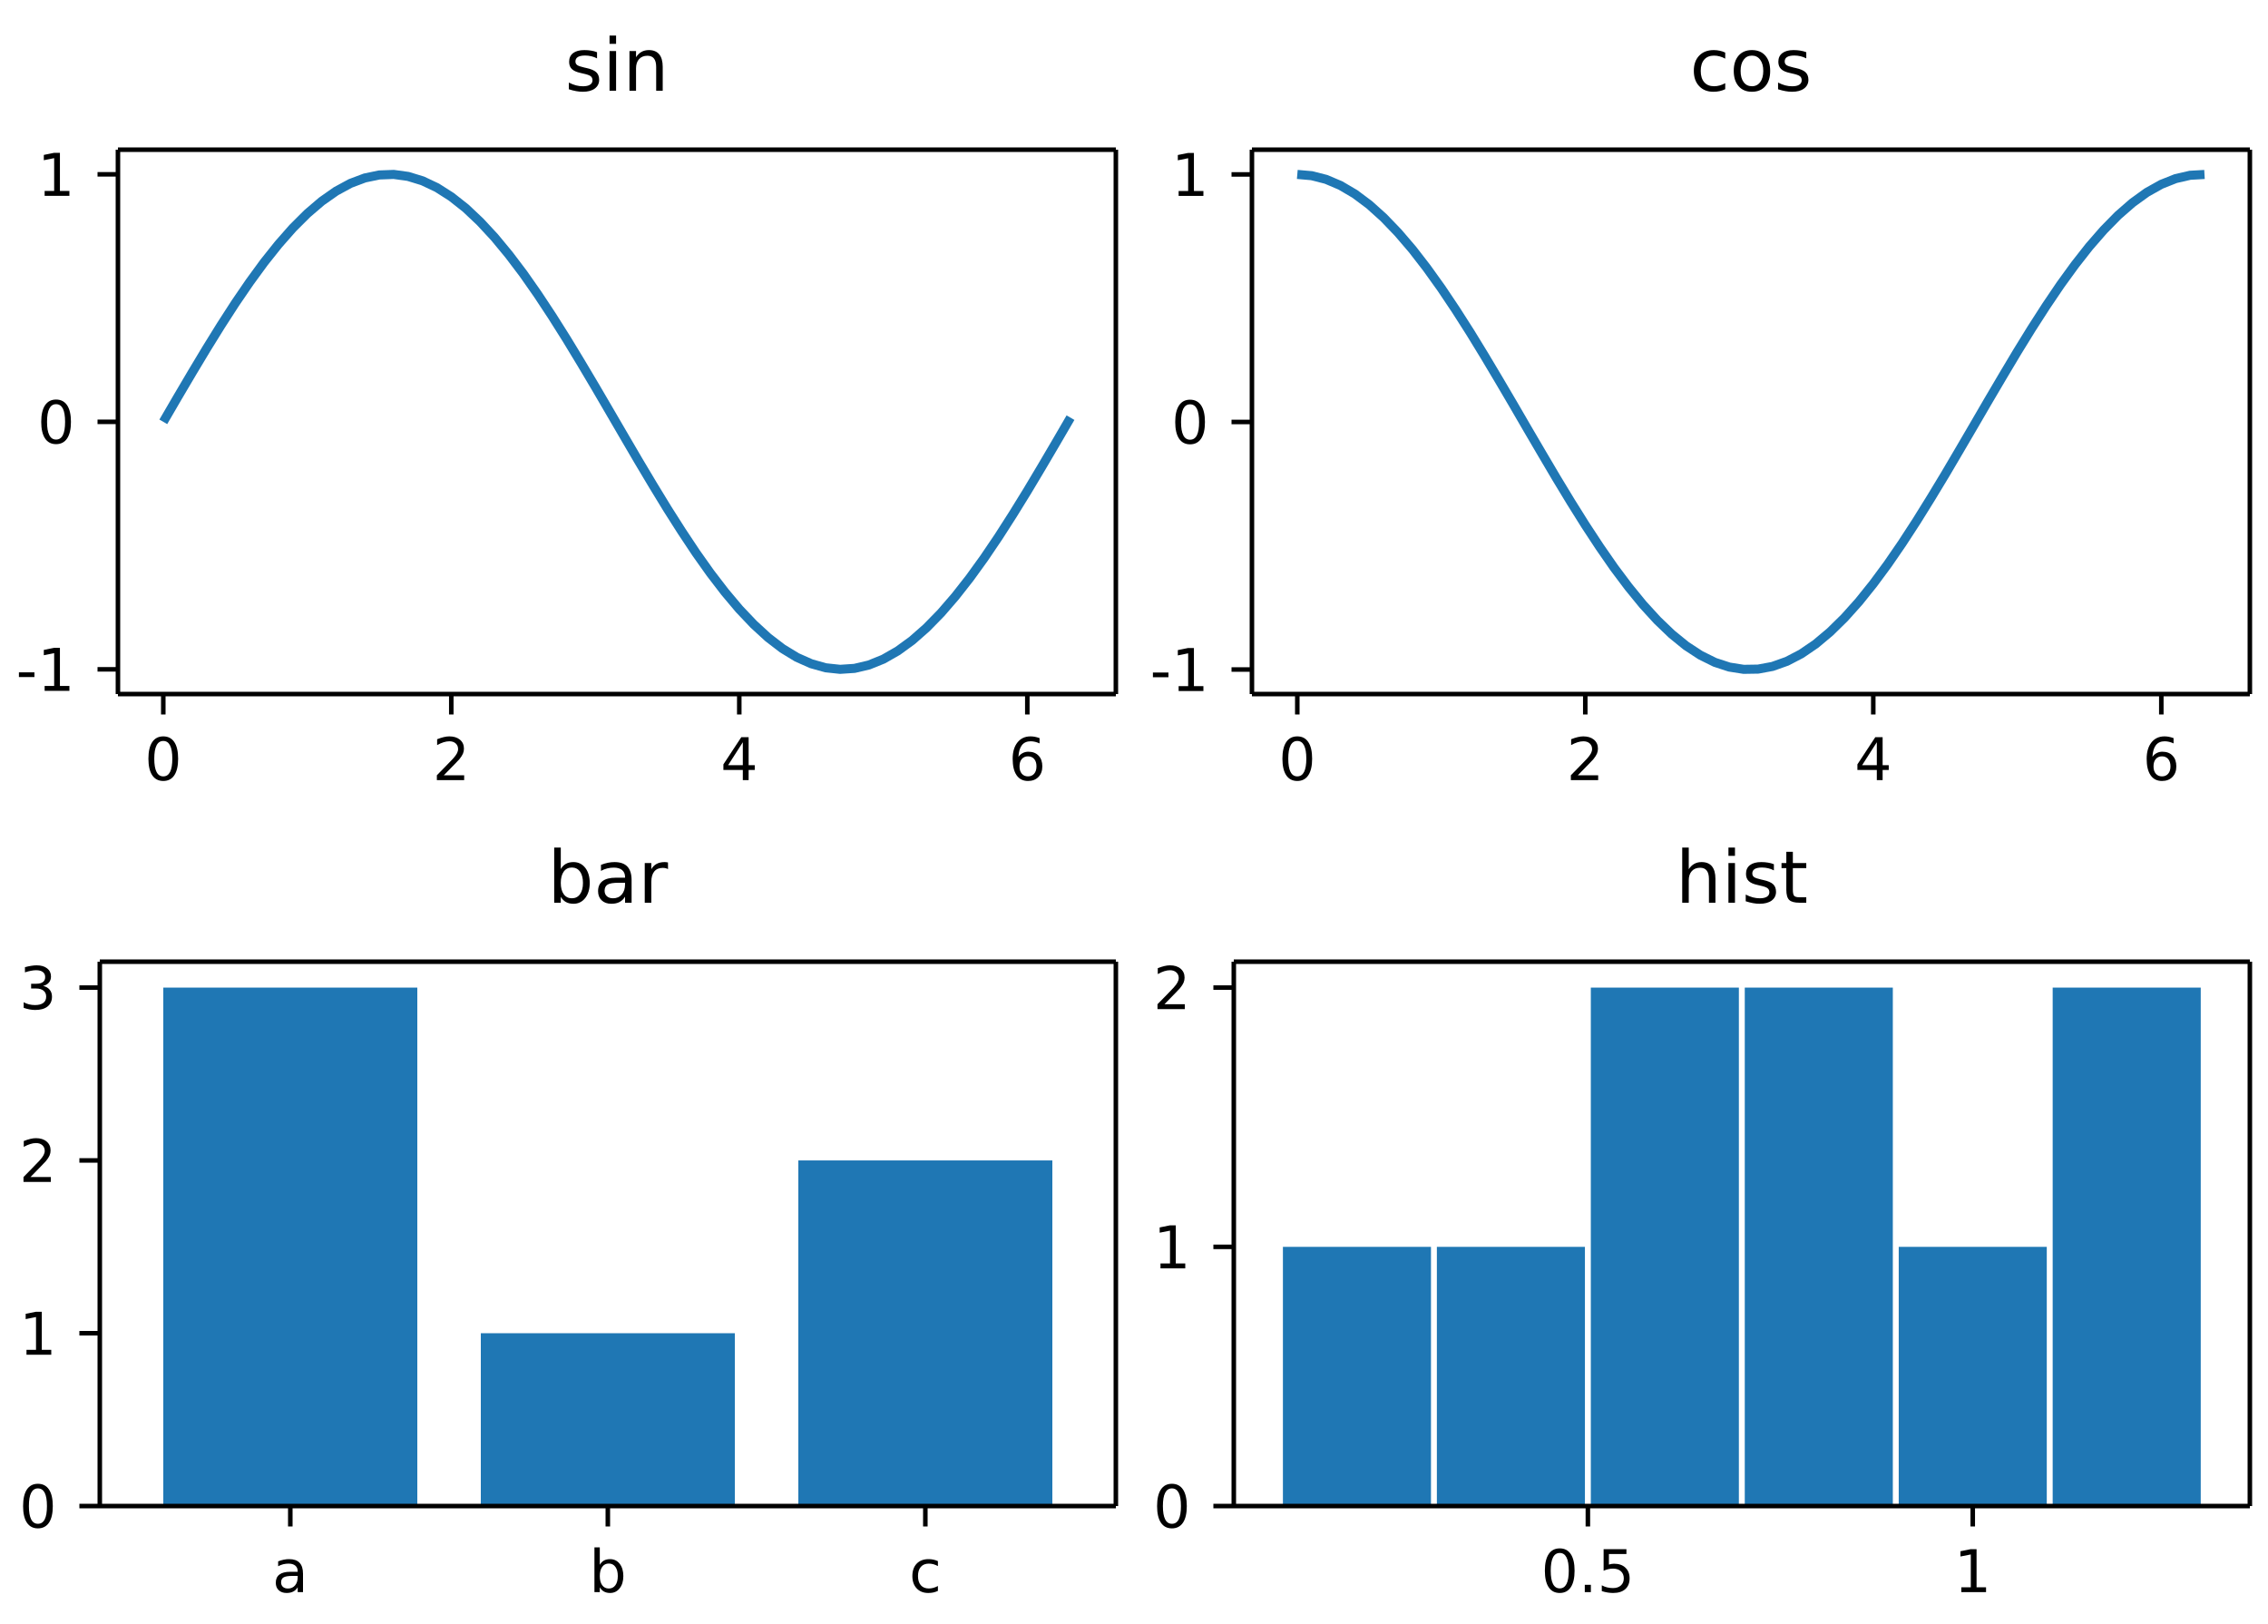
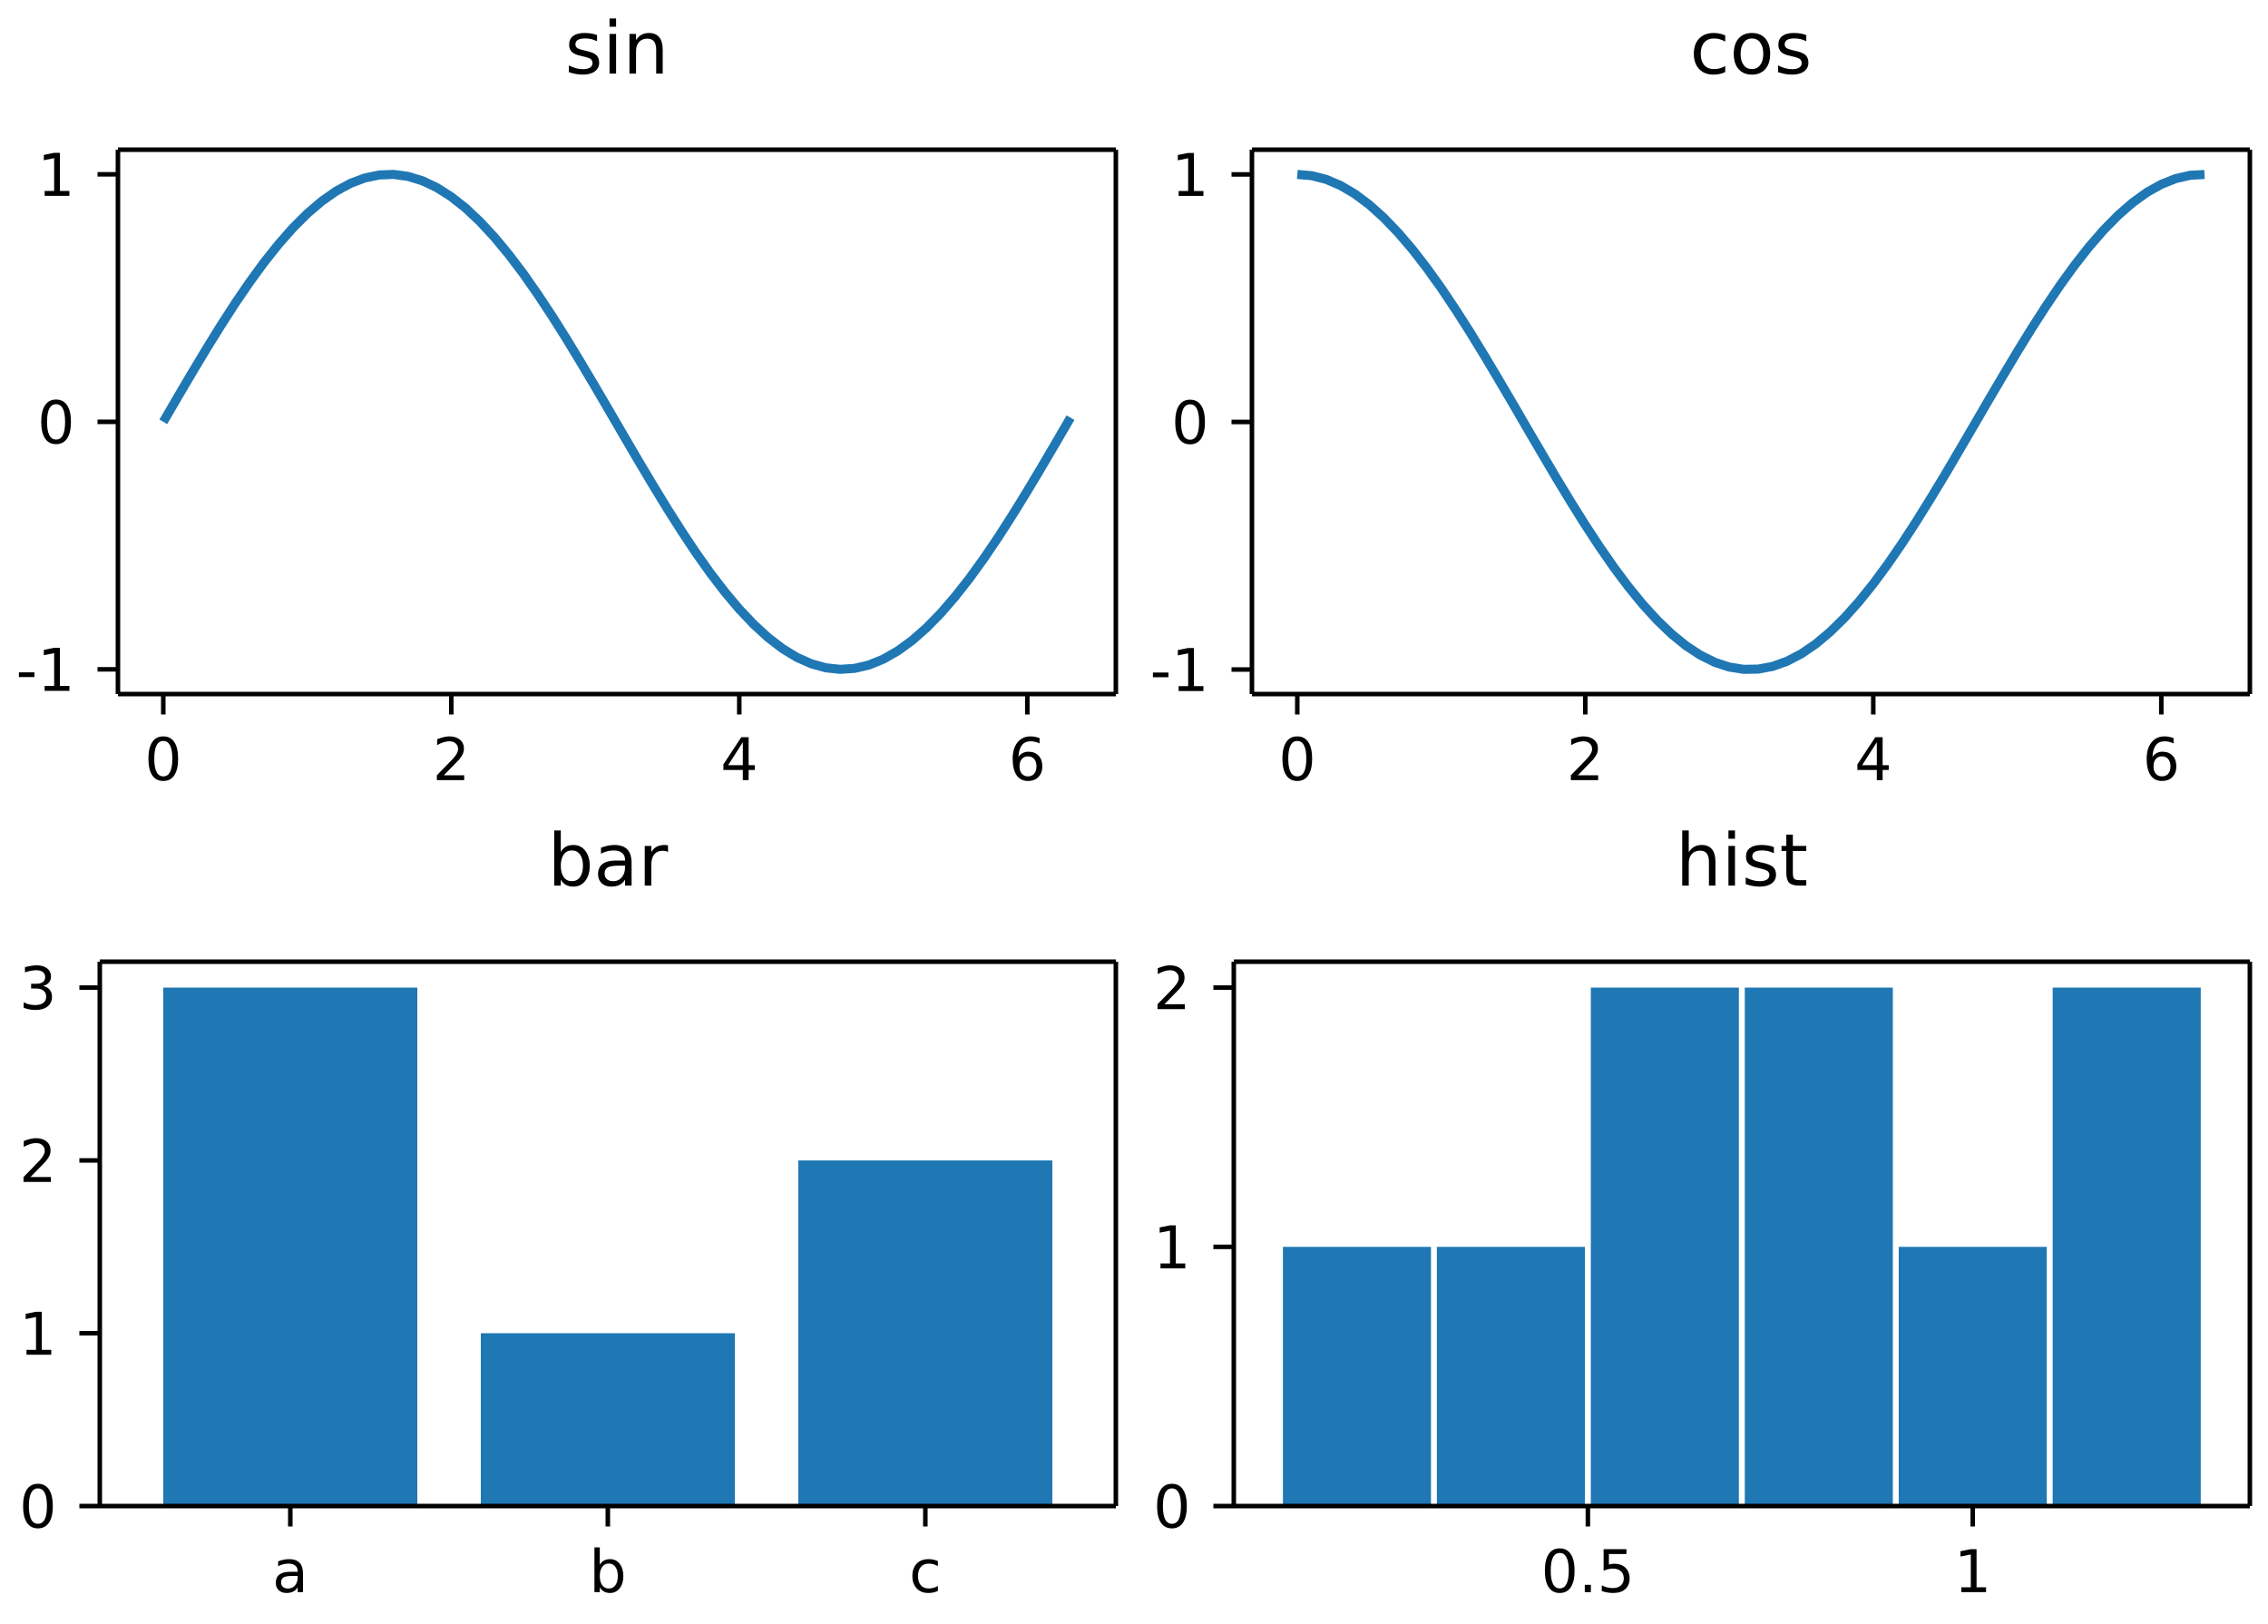
<svg xmlns="http://www.w3.org/2000/svg" width="500" height="358" viewBox="0 0 500 358" font-family="DejaVu Sans, Bitstream Vera Sans, Verdana, Arial, sans-serif" font-size="11" style="background:#fff" data-plotlet-version="0.5.1" data-plotlet-schema="2" data-plotlet-kind="layout">
  <g transform="translate(4,4)">
    <g transform="translate(22.00,29.00)" data-plotlet-kind="panel" data-plotlet-title="sin" data-plotlet-xscale="linear" data-plotlet-yscale="linear" data-plotlet-xlim="-0.315,6.615" data-plotlet-ylim="-1.099898101,1.099548446" data-plotlet-panel-bbox="4,4,242,171" data-plotlet-data-area="22,29,220,120">
      <svg x="0" y="0" width="220.0" height="120.0" overflow="hidden">
        <g class="plotlet-artist" data-plotlet-type="line" data-plotlet-index="0" data-plotlet-color="#1f77b4" data-plotlet-n="64" data-plotlet-x-min="0" data-plotlet-x-max="6.3" data-plotlet-y-min="-0.9999232576" data-plotlet-y-max="0.999573603">
          <path d="M10.00,59.99L13.17,54.54L16.35,49.15L19.52,43.87L22.70,38.74L25.87,33.83L29.05,29.18L32.22,24.84L35.40,20.85L38.57,17.25L41.75,14.08L44.92,11.37L48.10,9.14L51.27,7.42L54.44,6.23L57.62,5.57L60.79,5.45L63.97,5.89L67.14,6.86L70.32,8.36L73.49,10.38L76.67,12.89L79.84,15.88L83.02,19.31L86.19,23.14L89.37,27.34L92.54,31.87L95.71,36.67L98.89,41.71L102.06,46.94L105.24,52.29L108.41,57.72L111.59,63.18L114.76,68.60L117.94,73.93L121.11,79.13L124.29,84.13L127.46,88.90L130.63,93.37L133.81,97.51L136.98,101.28L140.16,104.63L143.33,107.54L146.51,109.98L149.68,111.91L152.86,113.32L156.03,114.21L159.21,114.55L162.38,114.34L165.56,113.59L168.73,112.31L171.90,110.50L175.08,108.19L178.25,105.40L181.43,102.15L184.60,98.48L187.78,94.43L190.95,90.04L194.13,85.34L197.30,80.39L200.48,75.24L203.65,69.93L206.83,64.52L210.00,59.07" fill="none" stroke="#1f77b4" stroke-width="2.00" />
        </g>
      </svg>
      <line x1="0.00" x2="220.00" y1="0.00" y2="0.00" stroke="#000000" stroke-width="1.00" />
      <line x1="0.00" x2="220.00" y1="120.00" y2="120.00" stroke="#000000" stroke-width="1.00" />
      <line x1="0.00" x2="0.00" y1="0.00" y2="120.00" stroke="#000000" stroke-width="1.00" />
      <line x1="220.00" x2="220.00" y1="0.00" y2="120.00" stroke="#000000" stroke-width="1.00" />
      <line x1="10.00" x2="10.00" y1="120.00" y2="124.50" stroke="#000000" stroke-width="1.00" />
      <path d="M10.00 130.34Q9.01 130.34 8.51 131.32Q8.01 132.29 8.01 134.25Q8.01 136.20 8.51 137.17Q9.01 138.15 10.00 138.15Q10.99 138.15 11.49 137.17Q11.99 136.20 11.99 134.25Q11.99 132.29 11.49 131.32Q10.99 130.34 10.00 130.34ZM10.00 129.33Q11.59 129.33 12.43 130.59Q13.27 131.85 13.27 134.25Q13.27 136.64 12.43 137.90Q11.59 139.16 10.00 139.16Q8.40 139.16 7.56 137.90Q6.72 136.64 6.72 134.25Q6.72 131.85 7.56 130.59Q8.40 129.33 10.00 129.33Z" fill="#000" />
      <line x1="73.49" x2="73.49" y1="120.00" y2="124.50" stroke="#000000" stroke-width="1.00" />
      <path d="M71.85 137.90H76.33V138.98H70.31V137.90Q71.04 137.14 72.30 135.87Q73.56 134.60 73.88 134.23Q74.50 133.54 74.74 133.06Q74.99 132.58 74.99 132.12Q74.99 131.36 74.46 130.88Q73.93 130.41 73.08 130.41Q72.47 130.41 71.80 130.62Q71.13 130.83 70.37 131.25V129.96Q71.15 129.65 71.82 129.49Q72.49 129.33 73.05 129.33Q74.52 129.33 75.40 130.06Q76.28 130.80 76.28 132.03Q76.28 132.62 76.06 133.14Q75.84 133.66 75.26 134.38Q75.10 134.56 74.25 135.44Q73.40 136.32 71.85 137.90Z" fill="#000" />
      <line x1="136.98" x2="136.98" y1="120.00" y2="124.50" stroke="#000000" stroke-width="1.00" />
      <path d="M137.76 130.62 134.52 135.68H137.76ZM137.43 129.50H139.04V135.68H140.39V136.74H139.04V138.98H137.76V136.74H133.48V135.50Z" fill="#000" />
      <line x1="200.48" x2="200.48" y1="120.00" y2="124.50" stroke="#000000" stroke-width="1.00" />
      <path d="M200.63 133.73Q199.77 133.73 199.26 134.32Q198.76 134.91 198.76 135.94Q198.76 136.96 199.26 137.55Q199.77 138.15 200.63 138.15Q201.49 138.15 202.00 137.55Q202.50 136.96 202.50 135.94Q202.50 134.91 202.00 134.32Q201.49 133.73 200.63 133.73ZM203.18 129.71V130.88Q202.69 130.65 202.20 130.53Q201.71 130.41 201.23 130.41Q199.96 130.41 199.29 131.26Q198.62 132.12 198.52 133.85Q198.90 133.30 199.46 133.01Q200.03 132.71 200.71 132.71Q202.14 132.71 202.96 133.58Q203.79 134.44 203.79 135.94Q203.79 137.40 202.93 138.28Q202.07 139.16 200.63 139.16Q198.99 139.16 198.12 137.90Q197.25 136.64 197.25 134.25Q197.25 132.00 198.31 130.66Q199.38 129.33 201.18 129.33Q201.66 129.33 202.15 129.42Q202.64 129.52 203.18 129.71Z" fill="#000" />
      <line x1="0.00" x2="-4.50" y1="114.55" y2="114.55" stroke="#000000" stroke-width="1.00" />
      <path d="M-21.83 115.21H-18.41V116.25H-21.83ZM-16.16 118.21H-14.06V110.98L-16.34 111.44V110.27L-14.08 109.81H-12.79V118.21H-10.70V119.29H-16.16Z" fill="#000" />
      <line x1="0.00" x2="-4.50" y1="59.99" y2="59.99" stroke="#000000" stroke-width="1.00" />
      <path d="M-13.64 56.10Q-14.63 56.10 -15.13 57.07Q-15.63 58.04 -15.63 60.00Q-15.63 61.95 -15.13 62.92Q-14.63 63.90 -13.64 63.90Q-12.64 63.90 -12.14 62.92Q-11.65 61.95 -11.65 60.00Q-11.65 58.04 -12.14 57.07Q-12.64 56.10 -13.64 56.10ZM-13.64 55.08Q-12.05 55.08 -11.20 56.34Q-10.36 57.60 -10.36 60.00Q-10.36 62.39 -11.20 63.65Q-12.05 64.91 -13.64 64.91Q-15.23 64.91 -16.07 63.65Q-16.91 62.39 -16.91 60.00Q-16.91 57.60 -16.07 56.34Q-15.23 55.08 -13.64 55.08Z" fill="#000" />
      <line x1="0.00" x2="-4.50" y1="5.43" y2="5.43" stroke="#000000" stroke-width="1.00" />
      <path d="M-16.16 9.09H-14.06V1.86L-16.34 2.32V1.15L-14.08 0.69H-12.79V9.09H-10.70V10.17H-16.16Z" fill="#000" />
-       <path d="M105.62 -21.49V-20.13Q105.02 -20.45 104.36 -20.60Q103.70 -20.76 103.00 -20.76Q101.93 -20.76 101.39 -20.43Q100.86 -20.10 100.86 -19.45Q100.86 -18.95 101.24 -18.66Q101.62 -18.38 102.78 -18.12L103.27 -18.01Q104.80 -17.68 105.45 -17.08Q106.09 -16.48 106.09 -15.41Q106.09 -14.20 105.13 -13.48Q104.16 -12.77 102.48 -12.77Q101.77 -12.77 101.01 -12.91Q100.25 -13.05 99.41 -13.32V-14.80Q100.20 -14.39 100.98 -14.18Q101.75 -13.98 102.51 -13.98Q103.52 -13.98 104.07 -14.32Q104.62 -14.67 104.62 -15.30Q104.62 -15.89 104.22 -16.20Q103.83 -16.52 102.49 -16.80L101.99 -16.92Q100.66 -17.20 100.06 -17.79Q99.47 -18.37 99.47 -19.38Q99.47 -20.62 100.34 -21.29Q101.22 -21.96 102.83 -21.96Q103.62 -21.96 104.33 -21.84Q105.03 -21.73 105.62 -21.49ZM108.38 -21.75H109.82V-13.00H108.38ZM108.38 -25.16H109.82V-23.34H108.38ZM120.10 -18.28V-13.00H118.66V-18.23Q118.66 -19.48 118.18 -20.09Q117.70 -20.71 116.73 -20.71Q115.56 -20.71 114.89 -19.97Q114.22 -19.23 114.22 -17.95V-13.00H112.77V-21.75H114.22V-20.39Q114.73 -21.18 115.43 -21.57Q116.13 -21.96 117.05 -21.96Q118.55 -21.96 119.33 -21.03Q120.10 -20.09 120.10 -18.28Z" fill="#000" />
+       <path d="M105.62 -25.27V-23.91Q105.02 -24.22 104.36 -24.38Q103.70 -24.53 103.00 -24.53Q101.93 -24.53 101.39 -24.20Q100.86 -23.88 100.86 -23.22Q100.86 -22.72 101.24 -22.43Q101.62 -22.15 102.78 -21.89L103.27 -21.78Q104.80 -21.45 105.45 -20.86Q106.09 -20.26 106.09 -19.19Q106.09 -17.97 105.13 -17.26Q104.16 -16.55 102.48 -16.55Q101.77 -16.55 101.01 -16.68Q100.25 -16.82 99.41 -17.09V-18.58Q100.20 -18.16 100.98 -17.96Q101.75 -17.75 102.51 -17.75Q103.52 -17.75 104.07 -18.10Q104.62 -18.45 104.62 -19.08Q104.62 -19.66 104.22 -19.98Q103.83 -20.29 102.49 -20.58L101.99 -20.70Q100.66 -20.98 100.06 -21.56Q99.47 -22.14 99.47 -23.16Q99.47 -24.39 100.34 -25.06Q101.22 -25.73 102.83 -25.73Q103.62 -25.73 104.33 -25.62Q105.03 -25.50 105.62 -25.27ZM108.38 -25.52H109.82V-16.77H108.38ZM108.38 -28.93H109.82V-27.11H108.38ZM120.10 -22.05V-16.77H118.66V-22.01Q118.66 -23.25 118.18 -23.87Q117.70 -24.48 116.73 -24.48Q115.56 -24.48 114.89 -23.74Q114.22 -23.00 114.22 -21.72V-16.77H112.77V-25.52H114.22V-24.16Q114.73 -24.95 115.43 -25.34Q116.13 -25.73 117.05 -25.73Q118.55 -25.73 119.33 -24.80Q120.10 -23.87 120.10 -22.05Z" fill="#000" />
    </g>
    <g transform="translate(272.00,29.00)" data-plotlet-kind="panel" data-plotlet-title="cos" data-plotlet-xscale="linear" data-plotlet-yscale="linear" data-plotlet-xlim="-0.315,6.615" data-plotlet-ylim="-1.099091908,1.099956758" data-plotlet-panel-bbox="254,4,242,171" data-plotlet-data-area="22,29,220,120">
      <svg x="0" y="0" width="220.0" height="120.0" overflow="hidden">
        <g class="plotlet-artist" data-plotlet-type="line" data-plotlet-index="0" data-plotlet-color="#1f77b4" data-plotlet-n="64" data-plotlet-x-min="0" data-plotlet-x-max="6.3" data-plotlet-y-min="-0.9991351503" data-plotlet-y-max="1">
          <path d="M10.00,5.45L13.17,5.73L16.35,6.54L19.52,7.89L22.70,9.76L25.87,12.13L29.05,14.99L32.22,18.29L35.40,22.00L38.57,26.10L41.75,30.54L44.92,35.27L48.10,40.25L51.27,45.43L54.44,50.75L57.62,56.16L60.79,61.62L63.97,67.05L67.14,72.42L70.32,77.67L73.49,82.73L76.67,87.57L79.84,92.14L83.02,96.38L86.19,100.26L89.37,103.74L92.54,106.78L95.71,109.36L98.89,111.44L102.06,113.01L105.24,114.05L108.41,114.55L111.59,114.50L114.76,113.91L117.94,112.78L121.11,111.13L124.29,108.96L127.46,106.30L130.63,103.19L133.81,99.64L136.98,95.69L140.16,91.39L143.33,86.78L146.51,81.89L149.68,76.79L152.86,71.53L156.03,66.14L159.21,60.70L162.38,55.25L165.56,49.85L168.73,44.54L171.90,39.40L175.08,34.46L178.25,29.77L181.43,25.39L184.60,21.35L187.78,17.70L190.95,14.47L194.13,11.70L197.30,9.41L200.48,7.63L203.65,6.37L206.83,5.64L210.00,5.46" fill="none" stroke="#1f77b4" stroke-width="2.00" />
        </g>
      </svg>
      <line x1="0.00" x2="220.00" y1="0.00" y2="0.00" stroke="#000000" stroke-width="1.00" />
      <line x1="0.00" x2="220.00" y1="120.00" y2="120.00" stroke="#000000" stroke-width="1.00" />
      <line x1="0.00" x2="0.00" y1="0.00" y2="120.00" stroke="#000000" stroke-width="1.00" />
      <line x1="220.00" x2="220.00" y1="0.00" y2="120.00" stroke="#000000" stroke-width="1.00" />
      <line x1="10.00" x2="10.00" y1="120.00" y2="124.50" stroke="#000000" stroke-width="1.00" />
      <path d="M10.00 130.34Q9.01 130.34 8.51 131.32Q8.01 132.29 8.01 134.25Q8.01 136.20 8.51 137.17Q9.01 138.15 10.00 138.15Q10.99 138.15 11.49 137.17Q11.99 136.20 11.99 134.25Q11.99 132.29 11.49 131.32Q10.99 130.34 10.00 130.34ZM10.00 129.33Q11.59 129.33 12.43 130.59Q13.27 131.85 13.27 134.25Q13.27 136.64 12.43 137.90Q11.59 139.16 10.00 139.16Q8.40 139.16 7.56 137.90Q6.72 136.64 6.72 134.25Q6.72 131.85 7.56 130.59Q8.40 129.33 10.00 129.33Z" fill="#000" />
      <line x1="73.49" x2="73.49" y1="120.00" y2="124.50" stroke="#000000" stroke-width="1.00" />
      <path d="M71.85 137.90H76.33V138.98H70.31V137.90Q71.04 137.14 72.30 135.87Q73.56 134.60 73.88 134.23Q74.50 133.54 74.74 133.06Q74.99 132.58 74.99 132.12Q74.99 131.36 74.46 130.88Q73.93 130.41 73.08 130.41Q72.47 130.41 71.80 130.62Q71.13 130.83 70.37 131.25V129.96Q71.15 129.65 71.82 129.49Q72.49 129.33 73.05 129.33Q74.52 129.33 75.40 130.06Q76.28 130.80 76.28 132.03Q76.28 132.62 76.06 133.14Q75.84 133.66 75.26 134.38Q75.10 134.56 74.25 135.44Q73.40 136.32 71.85 137.90Z" fill="#000" />
      <line x1="136.98" x2="136.98" y1="120.00" y2="124.50" stroke="#000000" stroke-width="1.00" />
      <path d="M137.76 130.62 134.52 135.68H137.76ZM137.43 129.50H139.04V135.68H140.39V136.74H139.04V138.98H137.76V136.74H133.48V135.50Z" fill="#000" />
      <line x1="200.48" x2="200.48" y1="120.00" y2="124.50" stroke="#000000" stroke-width="1.00" />
      <path d="M200.63 133.73Q199.77 133.73 199.26 134.32Q198.76 134.91 198.76 135.94Q198.76 136.96 199.26 137.55Q199.77 138.15 200.63 138.15Q201.49 138.15 202.00 137.55Q202.50 136.96 202.50 135.94Q202.50 134.91 202.00 134.32Q201.49 133.73 200.63 133.73ZM203.18 129.71V130.88Q202.69 130.65 202.20 130.53Q201.71 130.41 201.23 130.41Q199.96 130.41 199.29 131.26Q198.62 132.12 198.52 133.85Q198.90 133.30 199.46 133.01Q200.03 132.71 200.71 132.71Q202.14 132.71 202.96 133.58Q203.79 134.44 203.79 135.94Q203.79 137.40 202.93 138.28Q202.07 139.16 200.63 139.16Q198.99 139.16 198.12 137.90Q197.25 136.64 197.25 134.25Q197.25 132.00 198.31 130.66Q199.38 129.33 201.18 129.33Q201.66 129.33 202.15 129.42Q202.64 129.52 203.18 129.71Z" fill="#000" />
      <line x1="0.00" x2="-4.50" y1="114.59" y2="114.59" stroke="#000000" stroke-width="1.00" />
      <path d="M-21.83 115.25H-18.41V116.29H-21.83ZM-16.16 118.25H-14.06V111.02L-16.34 111.48V110.31L-14.08 109.85H-12.79V118.25H-10.70V119.33H-16.16Z" fill="#000" />
      <line x1="0.00" x2="-4.50" y1="60.02" y2="60.02" stroke="#000000" stroke-width="1.00" />
      <path d="M-13.64 56.13Q-14.63 56.13 -15.13 57.10Q-15.63 58.08 -15.63 60.03Q-15.63 61.98 -15.13 62.96Q-14.63 63.93 -13.64 63.93Q-12.64 63.93 -12.14 62.96Q-11.65 61.98 -11.65 60.03Q-11.65 58.08 -12.14 57.10Q-12.64 56.13 -13.64 56.13ZM-13.64 55.11Q-12.05 55.11 -11.20 56.37Q-10.36 57.63 -10.36 60.03Q-10.36 62.43 -11.20 63.69Q-12.05 64.95 -13.64 64.95Q-15.23 64.95 -16.07 63.69Q-16.91 62.43 -16.91 60.03Q-16.91 57.63 -16.07 56.37Q-15.23 55.11 -13.64 55.11Z" fill="#000" />
      <line x1="0.00" x2="-4.50" y1="5.45" y2="5.45" stroke="#000000" stroke-width="1.00" />
      <path d="M-16.16 9.11H-14.06V1.88L-16.34 2.34V1.17L-14.08 0.72H-12.79V9.11H-10.70V10.19H-16.16Z" fill="#000" />
-       <path d="M104.34 -21.41V-20.07Q103.73 -20.41 103.12 -20.57Q102.51 -20.74 101.88 -20.74Q100.48 -20.74 99.71 -19.86Q98.94 -18.97 98.94 -17.37Q98.94 -15.77 99.71 -14.88Q100.48 -13.99 101.88 -13.99Q102.51 -13.99 103.12 -14.16Q103.73 -14.33 104.34 -14.66V-13.34Q103.74 -13.05 103.10 -12.91Q102.45 -12.77 101.73 -12.77Q99.75 -12.77 98.59 -14.02Q97.42 -15.26 97.42 -17.37Q97.42 -19.51 98.60 -20.73Q99.77 -21.96 101.82 -21.96Q102.48 -21.96 103.12 -21.82Q103.75 -21.69 104.34 -21.41ZM110.23 -20.74Q109.08 -20.74 108.41 -19.84Q107.73 -18.94 107.73 -17.37Q107.73 -15.80 108.40 -14.89Q109.07 -13.99 110.23 -13.99Q111.38 -13.99 112.05 -14.90Q112.73 -15.80 112.73 -17.37Q112.73 -18.92 112.05 -19.83Q111.38 -20.74 110.23 -20.74ZM110.23 -21.96Q112.11 -21.96 113.18 -20.74Q114.25 -19.52 114.25 -17.37Q114.25 -15.22 113.18 -14.00Q112.11 -12.77 110.23 -12.77Q108.35 -12.77 107.29 -14.00Q106.22 -15.22 106.22 -17.37Q106.22 -19.52 107.29 -20.74Q108.35 -21.96 110.23 -21.96ZM122.21 -21.49V-20.13Q121.60 -20.45 120.95 -20.60Q120.29 -20.76 119.59 -20.76Q118.52 -20.76 117.98 -20.43Q117.45 -20.10 117.45 -19.45Q117.45 -18.95 117.83 -18.66Q118.21 -18.38 119.37 -18.12L119.86 -18.01Q121.39 -17.68 122.04 -17.08Q122.68 -16.48 122.68 -15.41Q122.68 -14.20 121.71 -13.48Q120.75 -12.77 119.06 -12.77Q118.36 -12.77 117.60 -12.91Q116.84 -13.05 115.99 -13.32V-14.80Q116.79 -14.39 117.56 -14.18Q118.34 -13.98 119.09 -13.98Q120.11 -13.98 120.66 -14.32Q121.20 -14.67 121.20 -15.30Q121.20 -15.89 120.81 -16.20Q120.41 -16.52 119.08 -16.80L118.58 -16.92Q117.24 -17.20 116.65 -17.79Q116.05 -18.37 116.05 -19.38Q116.05 -20.62 116.93 -21.29Q117.80 -21.96 119.41 -21.96Q120.21 -21.96 120.91 -21.84Q121.62 -21.73 122.21 -21.49Z" fill="#000" />
+       <path d="M104.34 -25.19V-23.84Q103.73 -24.18 103.12 -24.35Q102.51 -24.52 101.88 -24.52Q100.48 -24.52 99.71 -23.63Q98.94 -22.74 98.94 -21.14Q98.94 -19.54 99.71 -18.65Q100.48 -17.77 101.88 -17.77Q102.51 -17.77 103.12 -17.93Q103.73 -18.10 104.34 -18.44V-17.11Q103.74 -16.83 103.10 -16.69Q102.45 -16.55 101.73 -16.55Q99.75 -16.55 98.59 -17.79Q97.42 -19.03 97.42 -21.14Q97.42 -23.28 98.60 -24.51Q99.77 -25.73 101.82 -25.73Q102.48 -25.73 103.12 -25.60Q103.75 -25.46 104.34 -25.19ZM110.23 -24.52Q109.08 -24.52 108.41 -23.61Q107.73 -22.71 107.73 -21.14Q107.73 -19.57 108.40 -18.67Q109.07 -17.77 110.23 -17.77Q111.38 -17.77 112.05 -18.67Q112.73 -19.58 112.73 -21.14Q112.73 -22.70 112.05 -23.61Q111.38 -24.52 110.23 -24.52ZM110.23 -25.73Q112.11 -25.73 113.18 -24.52Q114.25 -23.30 114.25 -21.14Q114.25 -18.99 113.18 -17.77Q112.11 -16.55 110.23 -16.55Q108.35 -16.55 107.29 -17.77Q106.22 -18.99 106.22 -21.14Q106.22 -23.30 107.29 -24.52Q108.35 -25.73 110.23 -25.73ZM122.21 -25.27V-23.91Q121.60 -24.22 120.95 -24.38Q120.29 -24.53 119.59 -24.53Q118.52 -24.53 117.98 -24.20Q117.45 -23.88 117.45 -23.22Q117.45 -22.72 117.83 -22.43Q118.21 -22.15 119.37 -21.89L119.86 -21.78Q121.39 -21.45 122.04 -20.86Q122.68 -20.26 122.68 -19.19Q122.68 -17.97 121.71 -17.26Q120.75 -16.55 119.06 -16.55Q118.36 -16.55 117.60 -16.68Q116.84 -16.82 115.99 -17.09V-18.58Q116.79 -18.16 117.56 -17.96Q118.34 -17.75 119.09 -17.75Q120.11 -17.75 120.66 -18.10Q121.20 -18.45 121.20 -19.08Q121.20 -19.66 120.81 -19.98Q120.41 -20.29 119.08 -20.58L118.58 -20.70Q117.24 -20.98 116.65 -21.56Q116.05 -22.14 116.05 -23.16Q116.05 -24.39 116.93 -25.06Q117.80 -25.73 119.41 -25.73Q120.21 -25.73 120.91 -25.62Q121.62 -25.50 122.21 -25.27Z" fill="#000" />
    </g>
    <g transform="translate(18.00,208.00)" data-plotlet-kind="panel" data-plotlet-title="bar" data-plotlet-xscale="category" data-plotlet-yscale="linear" data-plotlet-ylim="0,3.15" data-plotlet-panel-bbox="4,183,242,171" data-plotlet-data-area="18,29,224,120">
      <svg x="0" y="0" width="224.0" height="120.0" overflow="hidden">
        <g class="plotlet-artist" data-plotlet-type="bar" data-plotlet-index="0" data-plotlet-color="#1f77b4" data-plotlet-n="3" data-plotlet-y-min="1" data-plotlet-y-max="3">
          <rect x="14.00" y="5.71" width="56.00" height="114.29" fill="#1f77b4" />
          <rect x="84.00" y="81.90" width="56.00" height="38.10" fill="#1f77b4" />
          <rect x="154.00" y="43.81" width="56.00" height="76.19" fill="#1f77b4" />
        </g>
      </svg>
      <line x1="0.00" x2="224.00" y1="0.00" y2="0.00" stroke="#000000" stroke-width="1.00" />
      <line x1="0.00" x2="224.00" y1="120.00" y2="120.00" stroke="#000000" stroke-width="1.00" />
      <line x1="0.00" x2="0.00" y1="0.00" y2="120.00" stroke="#000000" stroke-width="1.00" />
      <line x1="224.00" x2="224.00" y1="0.00" y2="120.00" stroke="#000000" stroke-width="1.00" />
      <line x1="42.00" x2="42.00" y1="120.00" y2="124.50" stroke="#000000" stroke-width="1.00" />
      <path d="M42.47 135.40Q41.06 135.40 40.51 135.73Q39.97 136.05 39.97 136.83Q39.97 137.45 40.38 137.82Q40.78 138.18 41.49 138.18Q42.46 138.18 43.05 137.49Q43.63 136.81 43.63 135.66V135.40ZM44.80 134.92V138.98H43.63V137.90Q43.23 138.55 42.64 138.85Q42.04 139.16 41.18 139.16Q40.09 139.16 39.44 138.55Q38.80 137.94 38.80 136.91Q38.80 135.71 39.60 135.10Q40.40 134.49 42.00 134.49H43.63V134.38Q43.63 133.57 43.10 133.13Q42.57 132.69 41.62 132.69Q41.01 132.69 40.43 132.83Q39.85 132.98 39.32 133.27V132.19Q39.96 131.94 40.56 131.82Q41.17 131.70 41.74 131.70Q43.28 131.70 44.04 132.50Q44.80 133.30 44.80 134.92Z" fill="#000" />
      <line x1="112.00" x2="112.00" y1="120.00" y2="124.50" stroke="#000000" stroke-width="1.00" />
      <path d="M114.20 135.43Q114.20 134.14 113.67 133.41Q113.14 132.67 112.22 132.67Q111.29 132.67 110.76 133.41Q110.23 134.14 110.23 135.43Q110.23 136.72 110.76 137.45Q111.29 138.18 112.22 138.18Q113.14 138.18 113.67 137.45Q114.20 136.72 114.20 135.43ZM110.23 132.95Q110.60 132.31 111.16 132.00Q111.72 131.70 112.50 131.70Q113.80 131.70 114.61 132.72Q115.42 133.75 115.42 135.43Q115.42 137.10 114.61 138.13Q113.80 139.16 112.50 139.16Q111.72 139.16 111.16 138.85Q110.60 138.55 110.23 137.91V138.98H109.05V129.10H110.23Z" fill="#000" />
      <line x1="182.00" x2="182.00" y1="120.00" y2="124.50" stroke="#000000" stroke-width="1.00" />
      <path d="M184.77 132.14V133.23Q184.27 132.96 183.77 132.82Q183.28 132.69 182.77 132.69Q181.63 132.69 181.00 133.41Q180.38 134.13 180.38 135.43Q180.38 136.73 181.00 137.45Q181.63 138.17 182.77 138.17Q183.28 138.17 183.77 138.03Q184.27 137.90 184.77 137.62V138.70Q184.28 138.93 183.76 139.05Q183.23 139.16 182.64 139.16Q181.04 139.16 180.09 138.15Q179.14 137.14 179.14 135.43Q179.14 133.69 180.10 132.69Q181.05 131.70 182.72 131.70Q183.26 131.70 183.77 131.81Q184.29 131.92 184.77 132.14Z" fill="#000" />
      <line x1="0.00" x2="-4.50" y1="120.00" y2="120.00" stroke="#000000" stroke-width="1.00" />
      <path d="M-13.64 116.11Q-14.63 116.11 -15.13 117.08Q-15.63 118.05 -15.63 120.01Q-15.63 121.96 -15.13 122.93Q-14.63 123.91 -13.64 123.91Q-12.64 123.91 -12.14 122.93Q-11.65 121.96 -11.65 120.01Q-11.65 118.05 -12.14 117.08Q-12.64 116.11 -13.64 116.11ZM-13.64 115.09Q-12.05 115.09 -11.20 116.35Q-10.36 117.61 -10.36 120.01Q-10.36 122.40 -11.20 123.66Q-12.05 124.92 -13.64 124.92Q-15.23 124.92 -16.07 123.66Q-16.91 122.40 -16.91 120.01Q-16.91 117.61 -16.07 116.35Q-15.23 115.09 -13.64 115.09Z" fill="#000" />
      <line x1="0.00" x2="-4.50" y1="81.90" y2="81.90" stroke="#000000" stroke-width="1.00" />
      <path d="M-16.16 85.56H-14.06V78.33L-16.34 78.79V77.62L-14.08 77.17H-12.79V85.56H-10.70V86.64H-16.16Z" fill="#000" />
      <line x1="0.00" x2="-4.50" y1="43.81" y2="43.81" stroke="#000000" stroke-width="1.00" />
      <path d="M-15.28 47.47H-10.80V48.55H-16.82V47.47Q-16.09 46.71 -14.83 45.44Q-13.57 44.17 -13.25 43.80Q-12.63 43.11 -12.39 42.63Q-12.14 42.15 -12.14 41.69Q-12.14 40.93 -12.67 40.45Q-13.20 39.98 -14.05 39.98Q-14.65 39.98 -15.32 40.19Q-15.99 40.40 -16.76 40.82V39.53Q-15.98 39.22 -15.31 39.06Q-14.64 38.90 -14.08 38.90Q-12.60 38.90 -11.73 39.64Q-10.85 40.37 -10.85 41.60Q-10.85 42.19 -11.07 42.71Q-11.29 43.24 -11.87 43.95Q-12.03 44.13 -12.88 45.01Q-13.73 45.89 -15.28 47.47Z" fill="#000" />
      <line x1="0.00" x2="-4.50" y1="5.71" y2="5.71" stroke="#000000" stroke-width="1.00" />
      <path d="M-12.50 5.34Q-11.58 5.54 -11.06 6.16Q-10.54 6.78 -10.54 7.70Q-10.54 9.10 -11.51 9.87Q-12.47 10.64 -14.25 10.64Q-14.84 10.64 -15.48 10.52Q-16.11 10.40 -16.78 10.17V8.93Q-16.25 9.24 -15.61 9.40Q-14.98 9.56 -14.29 9.56Q-13.08 9.56 -12.45 9.08Q-11.82 8.61 -11.82 7.70Q-11.82 6.86 -12.40 6.39Q-12.99 5.91 -14.04 5.91H-15.14V4.86H-13.99Q-13.04 4.86 -12.54 4.48Q-12.04 4.11 -12.04 3.39Q-12.04 2.66 -12.56 2.27Q-13.07 1.88 -14.04 1.88Q-14.57 1.88 -15.17 2.00Q-15.77 2.11 -16.50 2.35V1.21Q-15.77 1.01 -15.13 0.91Q-14.49 0.80 -13.92 0.80Q-12.46 0.80 -11.61 1.47Q-10.76 2.13 -10.76 3.26Q-10.76 4.05 -11.21 4.59Q-11.66 5.13 -12.50 5.34Z" fill="#000" />
-       <path d="M106.52 -17.37Q106.52 -18.95 105.87 -19.86Q105.21 -20.76 104.07 -20.76Q102.93 -20.76 102.28 -19.86Q101.63 -18.95 101.63 -17.37Q101.63 -15.78 102.28 -14.88Q102.93 -13.98 104.07 -13.98Q105.21 -13.98 105.87 -14.88Q106.52 -15.78 106.52 -17.37ZM101.63 -20.42Q102.08 -21.20 102.77 -21.58Q103.46 -21.96 104.43 -21.96Q106.02 -21.96 107.02 -20.70Q108.01 -19.43 108.01 -17.37Q108.01 -15.30 107.02 -14.04Q106.02 -12.77 104.43 -12.77Q103.46 -12.77 102.77 -13.15Q102.08 -13.53 101.63 -14.31V-13.00H100.18V-25.16H101.63ZM114.37 -17.40Q112.63 -17.40 111.96 -17.00Q111.29 -16.60 111.29 -15.64Q111.29 -14.88 111.79 -14.43Q112.29 -13.98 113.16 -13.98Q114.36 -13.98 115.08 -14.82Q115.80 -15.67 115.80 -17.08V-17.40ZM117.24 -17.99V-13.00H115.80V-14.33Q115.31 -13.53 114.57 -13.15Q113.84 -12.77 112.78 -12.77Q111.43 -12.77 110.64 -13.53Q109.85 -14.28 109.85 -15.55Q109.85 -17.02 110.84 -17.77Q111.82 -18.52 113.79 -18.52H115.80V-18.66Q115.80 -19.66 115.15 -20.20Q114.50 -20.74 113.32 -20.74Q112.57 -20.74 111.86 -20.56Q111.14 -20.38 110.49 -20.02V-21.35Q111.28 -21.66 112.02 -21.81Q112.76 -21.96 113.46 -21.96Q115.36 -21.96 116.30 -20.98Q117.24 -19.99 117.24 -17.99ZM125.27 -20.41Q125.03 -20.55 124.74 -20.61Q124.46 -20.68 124.11 -20.68Q122.89 -20.68 122.24 -19.89Q121.59 -19.09 121.59 -17.61V-13.00H120.14V-21.75H121.59V-20.39Q122.04 -21.19 122.77 -21.57Q123.50 -21.96 124.54 -21.96Q124.68 -21.96 124.86 -21.94Q125.04 -21.92 125.26 -21.88Z" fill="#000" />
+       <path d="M106.52 -21.14Q106.52 -22.73 105.87 -23.63Q105.21 -24.53 104.07 -24.53Q102.93 -24.53 102.28 -23.63Q101.63 -22.73 101.63 -21.14Q101.63 -19.55 102.28 -18.65Q102.93 -17.75 104.07 -17.75Q105.21 -17.75 105.87 -18.65Q106.52 -19.55 106.52 -21.14ZM101.63 -24.20Q102.08 -24.98 102.77 -25.36Q103.46 -25.73 104.43 -25.73Q106.02 -25.73 107.02 -24.47Q108.01 -23.20 108.01 -21.14Q108.01 -19.08 107.02 -17.81Q106.02 -16.55 104.43 -16.55Q103.46 -16.55 102.77 -16.93Q102.08 -17.30 101.63 -18.09V-16.77H100.18V-28.93H101.63ZM114.37 -21.17Q112.63 -21.17 111.96 -20.77Q111.29 -20.38 111.29 -19.41Q111.29 -18.65 111.79 -18.20Q112.29 -17.75 113.16 -17.75Q114.36 -17.75 115.08 -18.60Q115.80 -19.45 115.80 -20.85V-21.17ZM117.24 -21.77V-16.77H115.80V-18.10Q115.31 -17.30 114.57 -16.93Q113.84 -16.55 112.78 -16.55Q111.43 -16.55 110.64 -17.30Q109.85 -18.05 109.85 -19.32Q109.85 -20.80 110.84 -21.55Q111.82 -22.30 113.79 -22.30H115.80V-22.44Q115.80 -23.43 115.15 -23.97Q114.50 -24.52 113.32 -24.52Q112.57 -24.52 111.86 -24.34Q111.14 -24.16 110.49 -23.80V-25.12Q111.28 -25.43 112.02 -25.58Q112.76 -25.73 113.46 -25.73Q115.36 -25.73 116.30 -24.75Q117.24 -23.77 117.24 -21.77ZM125.27 -24.18Q125.03 -24.32 124.74 -24.39Q124.46 -24.45 124.11 -24.45Q122.89 -24.45 122.24 -23.66Q121.59 -22.87 121.59 -21.38V-16.77H120.14V-25.52H121.59V-24.16Q122.04 -24.96 122.77 -25.35Q123.50 -25.73 124.54 -25.73Q124.68 -25.73 124.86 -25.71Q125.04 -25.70 125.26 -25.66Z" fill="#000" />
    </g>
    <g transform="translate(268.00,208.00)" data-plotlet-kind="panel" data-plotlet-title="hist" data-plotlet-xscale="linear" data-plotlet-yscale="linear" data-plotlet-xlim="0.04,1.36" data-plotlet-ylim="0,2.1" data-plotlet-panel-bbox="254,183,242,171" data-plotlet-data-area="18,29,224,120">
      <svg x="0" y="0" width="224.0" height="120.0" overflow="hidden">
        <g class="plotlet-artist" data-plotlet-type="hist" data-plotlet-index="0" data-plotlet-color="#1f77b4" data-plotlet-n="9" data-plotlet-bins="6" data-plotlet-x-min="0.1" data-plotlet-x-max="1.3" data-plotlet-count-max="2">
          <rect x="10.83" y="62.86" width="32.64" height="57.14" fill="#1f77b4" />
          <rect x="44.77" y="62.86" width="32.64" height="57.14" fill="#1f77b4" />
          <rect x="78.71" y="5.71" width="32.64" height="114.29" fill="#1f77b4" />
          <rect x="112.65" y="5.71" width="32.64" height="114.29" fill="#1f77b4" />
          <rect x="146.59" y="62.86" width="32.64" height="57.14" fill="#1f77b4" />
          <rect x="180.53" y="5.71" width="32.64" height="114.29" fill="#1f77b4" />
        </g>
      </svg>
      <line x1="0.00" x2="224.00" y1="0.00" y2="0.00" stroke="#000000" stroke-width="1.00" />
      <line x1="0.00" x2="224.00" y1="120.00" y2="120.00" stroke="#000000" stroke-width="1.00" />
      <line x1="0.00" x2="0.00" y1="0.00" y2="120.00" stroke="#000000" stroke-width="1.00" />
      <line x1="224.00" x2="224.00" y1="0.00" y2="120.00" stroke="#000000" stroke-width="1.00" />
      <line x1="78.06" x2="78.06" y1="120.00" y2="124.50" stroke="#000000" stroke-width="1.00" />
      <path d="M71.86 130.34Q70.87 130.34 70.37 131.32Q69.87 132.29 69.87 134.25Q69.87 136.20 70.37 137.17Q70.87 138.15 71.86 138.15Q72.85 138.15 73.35 137.17Q73.85 136.20 73.85 134.25Q73.85 132.29 73.35 131.32Q72.85 130.34 71.86 130.34ZM71.86 129.33Q73.45 129.33 74.29 130.59Q75.13 131.85 75.13 134.25Q75.13 136.64 74.29 137.90Q73.45 139.16 71.86 139.16Q70.26 139.16 69.42 137.90Q68.58 136.64 68.58 134.25Q68.58 131.85 69.42 130.59Q70.26 129.33 71.86 129.33ZM77.38 137.36H78.72V138.98H77.38ZM81.53 129.50H86.56V130.58H82.70V132.90Q82.98 132.81 83.26 132.76Q83.54 132.71 83.82 132.71Q85.41 132.71 86.33 133.58Q87.26 134.45 87.26 135.94Q87.26 137.47 86.31 138.31Q85.36 139.16 83.62 139.16Q83.03 139.16 82.41 139.06Q81.79 138.96 81.13 138.75V137.47Q81.70 137.78 82.31 137.93Q82.92 138.08 83.60 138.08Q84.70 138.08 85.34 137.50Q85.98 136.93 85.98 135.94Q85.98 134.95 85.34 134.37Q84.70 133.79 83.60 133.79Q83.08 133.79 82.57 133.91Q82.06 134.02 81.53 134.26Z" fill="#000" />
      <line x1="162.91" x2="162.91" y1="120.00" y2="124.50" stroke="#000000" stroke-width="1.00" />
      <path d="M160.39 137.90H162.48V130.67L160.20 131.12V129.96L162.47 129.50H163.75V137.90H165.84V138.98H160.39Z" fill="#000" />
      <line x1="0.00" x2="-4.50" y1="120.00" y2="120.00" stroke="#000000" stroke-width="1.00" />
      <path d="M-13.64 116.11Q-14.63 116.11 -15.13 117.08Q-15.63 118.05 -15.63 120.01Q-15.63 121.96 -15.13 122.93Q-14.63 123.91 -13.64 123.91Q-12.64 123.91 -12.14 122.93Q-11.65 121.96 -11.65 120.01Q-11.65 118.05 -12.14 117.08Q-12.64 116.11 -13.64 116.11ZM-13.64 115.09Q-12.05 115.09 -11.20 116.35Q-10.36 117.61 -10.36 120.01Q-10.36 122.40 -11.20 123.66Q-12.05 124.92 -13.64 124.92Q-15.23 124.92 -16.07 123.66Q-16.91 122.40 -16.91 120.01Q-16.91 117.61 -16.07 116.35Q-15.23 115.09 -13.64 115.09Z" fill="#000" />
      <line x1="0.00" x2="-4.50" y1="62.86" y2="62.86" stroke="#000000" stroke-width="1.00" />
      <path d="M-16.16 66.52H-14.06V59.29L-16.34 59.74V58.58L-14.08 58.12H-12.79V66.52H-10.70V67.60H-16.16Z" fill="#000" />
      <line x1="0.00" x2="-4.50" y1="5.71" y2="5.71" stroke="#000000" stroke-width="1.00" />
      <path d="M-15.28 9.37H-10.80V10.45H-16.82V9.37Q-16.09 8.62 -14.83 7.35Q-13.57 6.07 -13.25 5.70Q-12.63 5.01 -12.39 4.53Q-12.14 4.05 -12.14 3.59Q-12.14 2.84 -12.67 2.36Q-13.20 1.88 -14.05 1.88Q-14.65 1.88 -15.32 2.09Q-15.99 2.30 -16.76 2.73V1.43Q-15.98 1.12 -15.31 0.96Q-14.64 0.80 -14.08 0.80Q-12.60 0.80 -11.73 1.54Q-10.85 2.28 -10.85 3.51Q-10.85 4.09 -11.07 4.62Q-11.29 5.14 -11.87 5.85Q-12.03 6.03 -12.88 6.91Q-13.73 7.79 -15.28 9.37Z" fill="#000" />
-       <path d="M106.18 -18.28V-13.00H104.75V-18.23Q104.75 -19.48 104.26 -20.09Q103.78 -20.71 102.81 -20.71Q101.64 -20.71 100.97 -19.97Q100.30 -19.23 100.30 -17.95V-13.00H98.86V-25.16H100.30V-20.39Q100.82 -21.18 101.52 -21.57Q102.21 -21.96 103.13 -21.96Q104.64 -21.96 105.41 -21.03Q106.18 -20.09 106.18 -18.28ZM109.05 -21.75H110.49V-13.00H109.05ZM109.05 -25.16H110.49V-23.34H109.05ZM119.07 -21.49V-20.13Q118.46 -20.45 117.81 -20.60Q117.15 -20.76 116.45 -20.76Q115.38 -20.76 114.84 -20.43Q114.31 -20.10 114.31 -19.45Q114.31 -18.95 114.69 -18.66Q115.07 -18.38 116.23 -18.12L116.72 -18.01Q118.25 -17.68 118.90 -17.08Q119.54 -16.48 119.54 -15.41Q119.54 -14.20 118.58 -13.48Q117.61 -12.77 115.93 -12.77Q115.22 -12.77 114.46 -12.91Q113.70 -13.05 112.86 -13.32V-14.80Q113.65 -14.39 114.43 -14.18Q115.20 -13.98 115.96 -13.98Q116.97 -13.98 117.52 -14.32Q118.07 -14.67 118.07 -15.30Q118.07 -15.89 117.67 -16.20Q117.28 -16.52 115.94 -16.80L115.44 -16.92Q114.11 -17.20 113.51 -17.79Q112.92 -18.37 112.92 -19.38Q112.92 -20.62 113.79 -21.29Q114.67 -21.96 116.28 -21.96Q117.07 -21.96 117.78 -21.84Q118.48 -21.73 119.07 -21.49ZM123.25 -24.23V-21.75H126.21V-20.63H123.25V-15.88Q123.25 -14.81 123.55 -14.51Q123.84 -14.20 124.74 -14.20H126.21V-13.00H124.74Q123.07 -13.00 122.44 -13.62Q121.81 -14.24 121.81 -15.88V-20.63H120.75V-21.75H121.81V-24.23Z" fill="#000" />
+       <path d="M106.18 -22.05V-16.77H104.75V-22.01Q104.75 -23.25 104.26 -23.87Q103.78 -24.48 102.81 -24.48Q101.64 -24.48 100.97 -23.74Q100.30 -23.00 100.30 -21.72V-16.77H98.86V-28.93H100.30V-24.16Q100.82 -24.95 101.52 -25.34Q102.21 -25.73 103.13 -25.73Q104.64 -25.73 105.41 -24.80Q106.18 -23.87 106.18 -22.05ZM109.05 -25.52H110.49V-16.77H109.05ZM109.05 -28.93H110.49V-27.11H109.05ZM119.07 -25.27V-23.91Q118.46 -24.22 117.81 -24.38Q117.15 -24.53 116.45 -24.53Q115.38 -24.53 114.84 -24.20Q114.31 -23.88 114.31 -23.22Q114.31 -22.72 114.69 -22.43Q115.07 -22.15 116.23 -21.89L116.72 -21.78Q118.25 -21.45 118.90 -20.86Q119.54 -20.26 119.54 -19.19Q119.54 -17.97 118.58 -17.26Q117.61 -16.55 115.93 -16.55Q115.22 -16.55 114.46 -16.68Q113.70 -16.82 112.86 -17.09V-18.58Q113.65 -18.16 114.43 -17.96Q115.20 -17.75 115.96 -17.75Q116.97 -17.75 117.52 -18.10Q118.07 -18.45 118.07 -19.08Q118.07 -19.66 117.67 -19.98Q117.28 -20.29 115.94 -20.58L115.44 -20.70Q114.11 -20.98 113.51 -21.56Q112.92 -22.14 112.92 -23.16Q112.92 -24.39 113.79 -25.06Q114.67 -25.73 116.28 -25.73Q117.07 -25.73 117.78 -25.62Q118.48 -25.50 119.07 -25.27ZM123.25 -28.01V-25.52H126.21V-24.41H123.25V-19.66Q123.25 -18.59 123.55 -18.28Q123.84 -17.98 124.74 -17.98H126.21V-16.77H124.74Q123.07 -16.77 122.44 -17.39Q121.81 -18.02 121.81 -19.66V-24.41H120.75V-25.52H121.81V-28.01Z" fill="#000" />
    </g>
  </g>
</svg>
